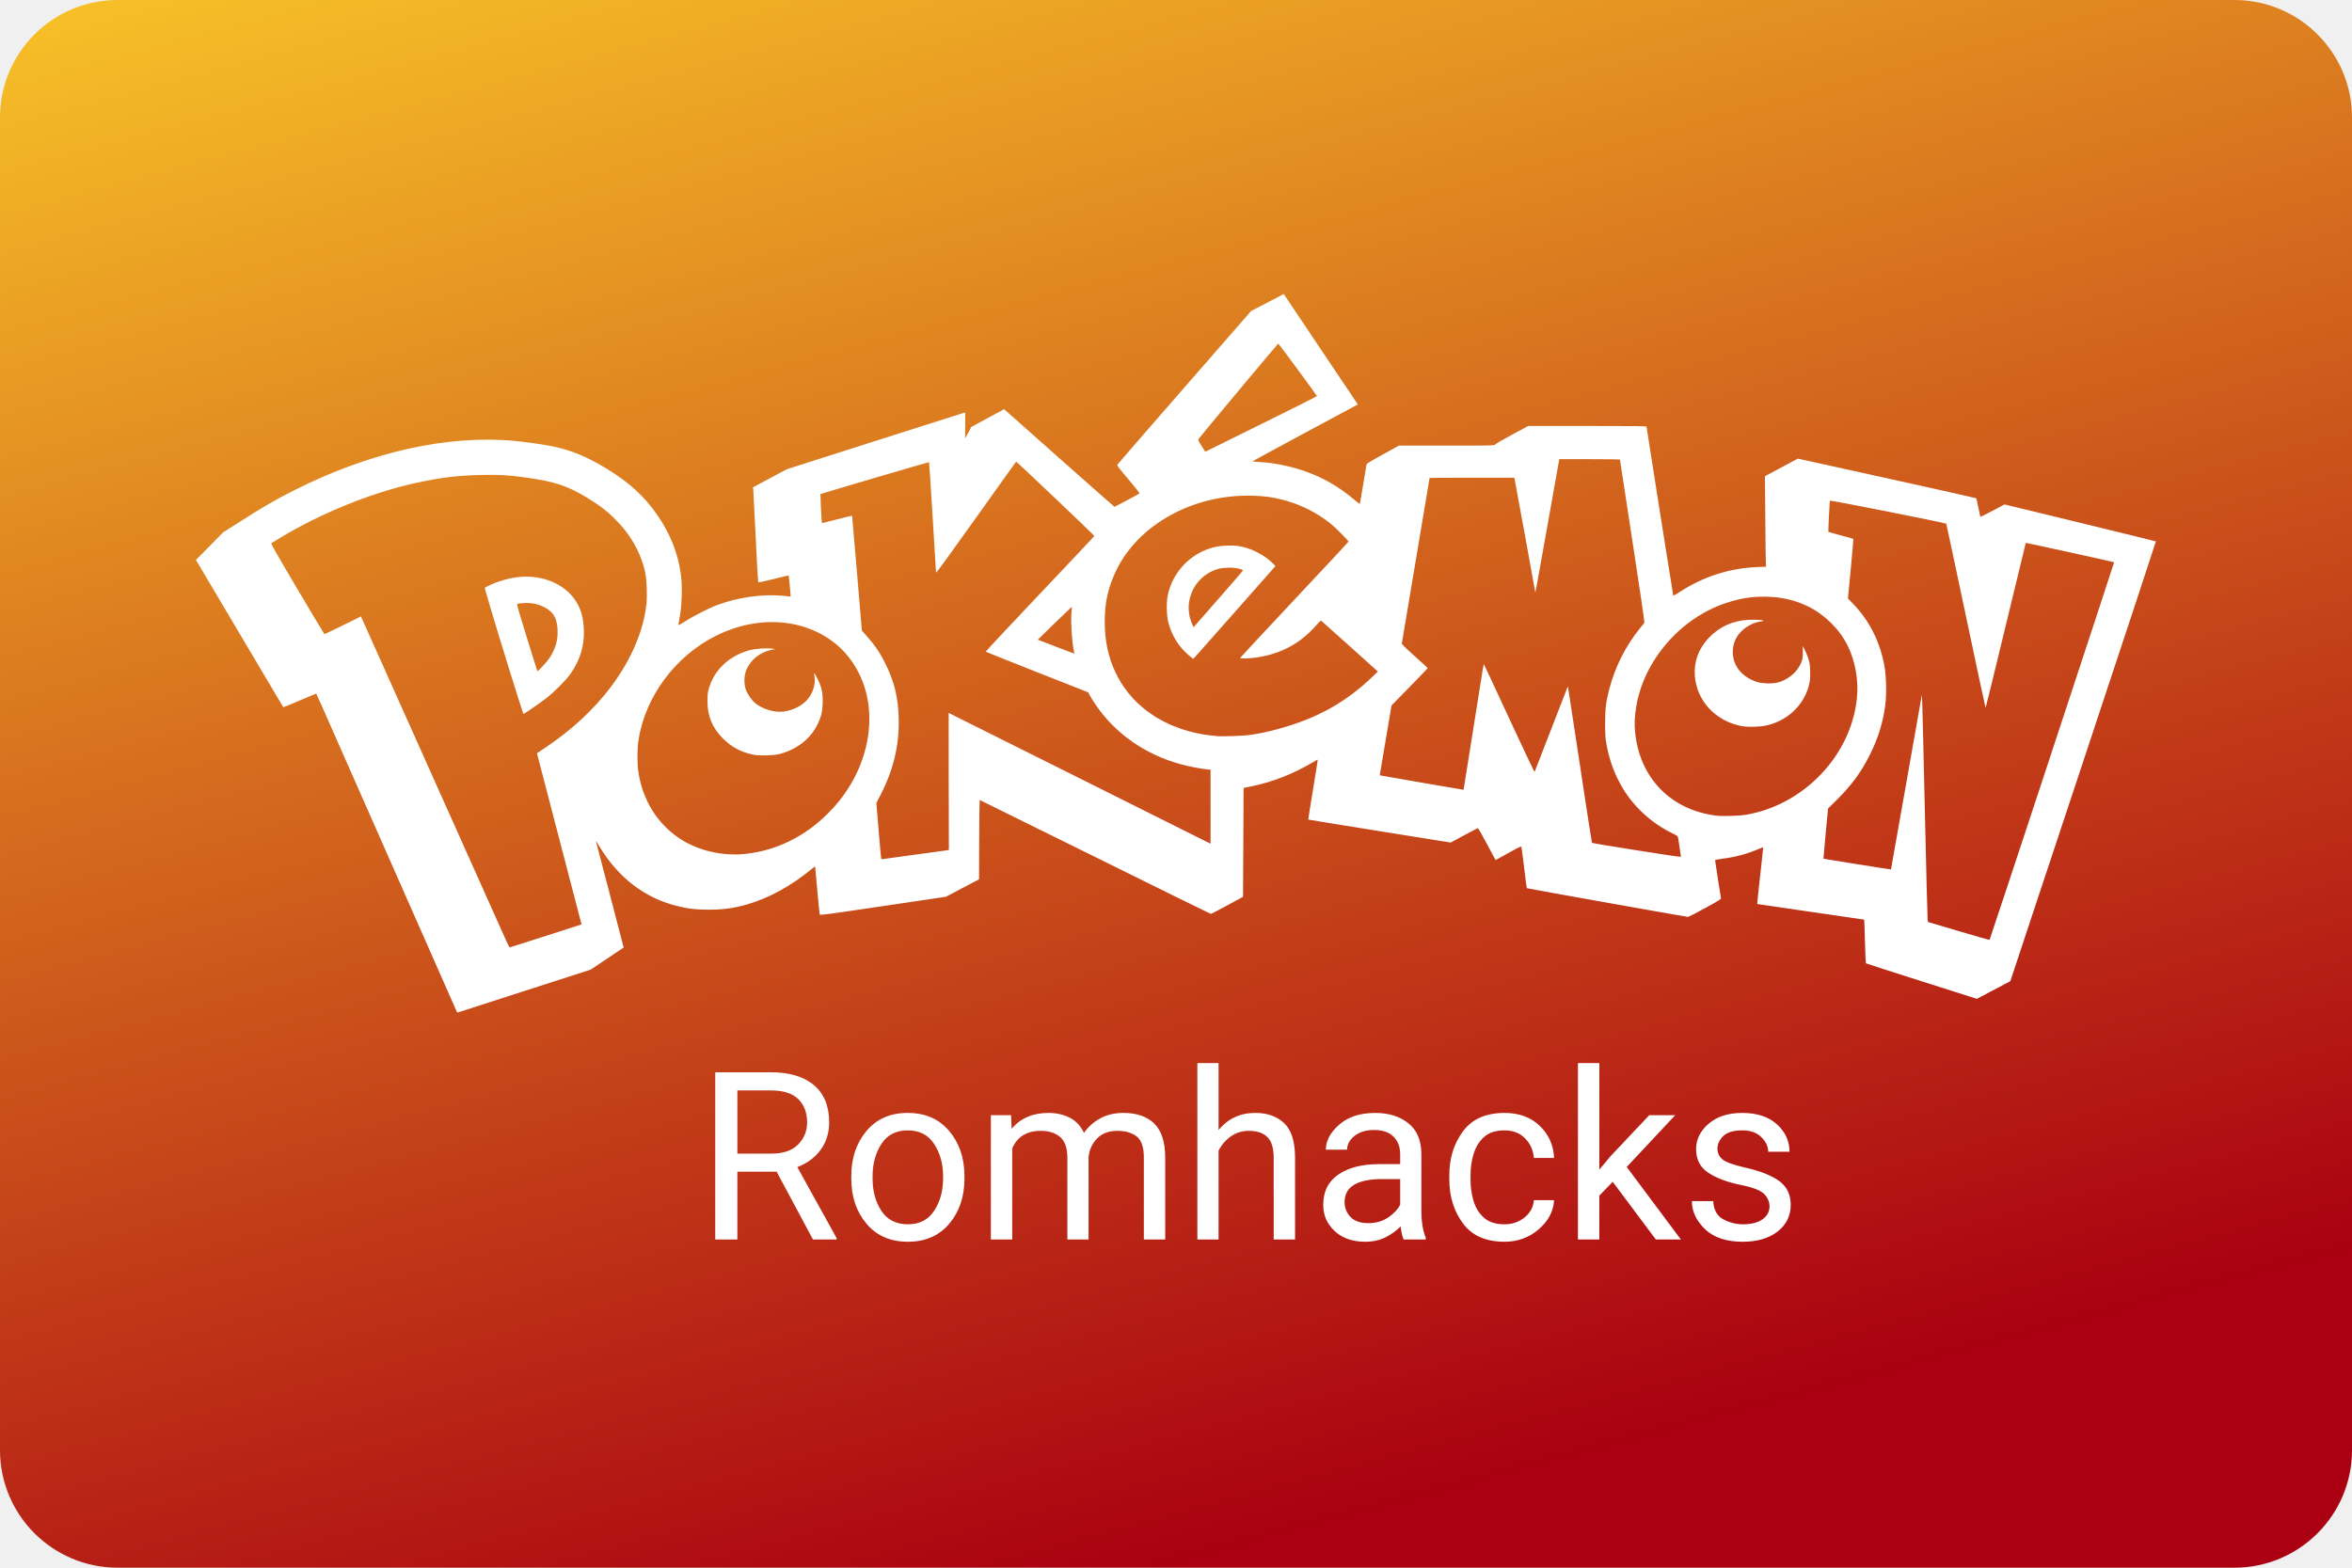
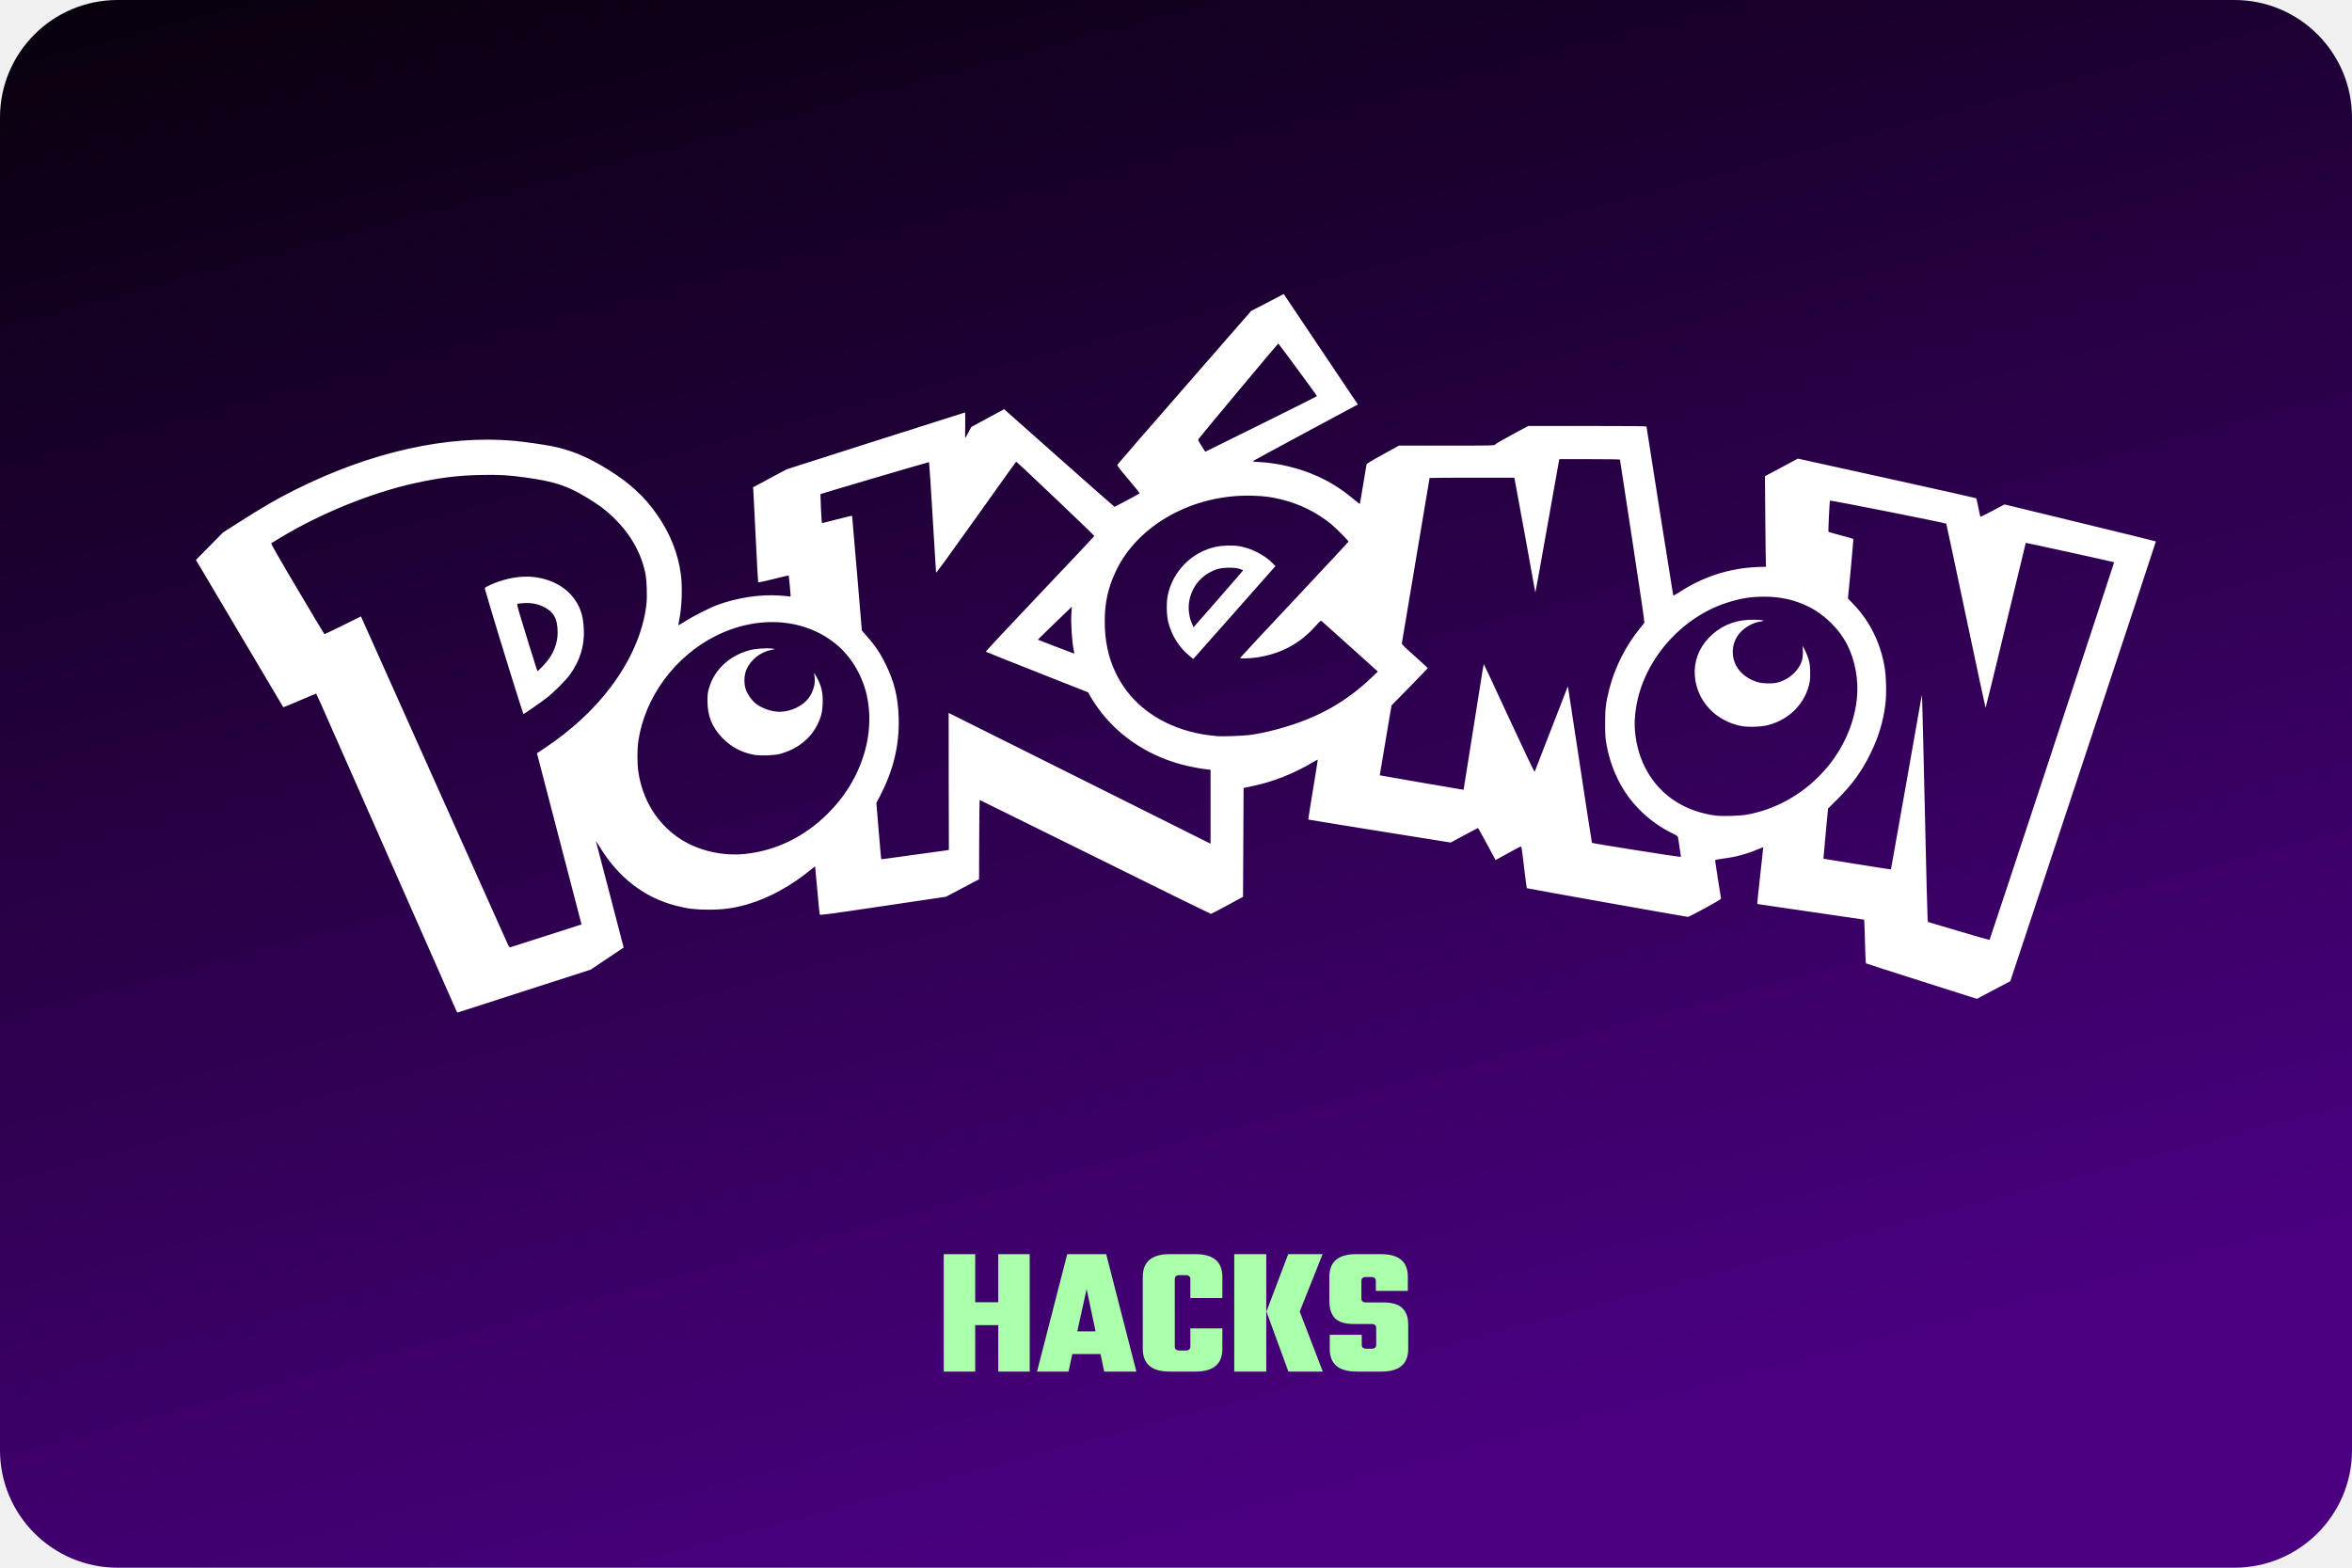
<svg xmlns="http://www.w3.org/2000/svg" width="480" height="320" version="1.1" viewBox="0 0 480 320" xml:space="preserve">
  <defs>
    <linearGradient id="a" x1="240" x2="135.2" y1="320" y2="-72.11" gradientUnits="userSpaceOnUse">
-       <stop stop-color="#a01" offset="0" />
-       <stop stop-color="#ffd42a" offset="1" />
+       <stop stop-color="#4b0082" offset="0" />
+       <stop stop-color="#000000" offset="1" />
    </linearGradient>
  </defs>
  <rect id="b" width="480" height="320" ry="24" fill="url(#a)" />
-   <text transform="translate(12 23)" fill="#fff" font-size="48" font-family="Roboto-Bold,Roboto">
-     <tspan x="130" y="230">Romhacks</tspan>
-   </text>
+   <path d="m192.6 256v23.97h6.422v-9.482h4.703v9.482h6.422v-23.97h-6.422v9.82h-4.703v-9.82zm25.2 0-6.16 23.97h6.422l0.785-3.584h5.748l0.748 3.584h6.57l-6.16-23.97h-7.953zm20.91 0c-3.659 0-5.488 1.545-5.488 4.631v14.71c0 3.086 1.83 4.629 5.488 4.629h5.264c3.659 0 5.488-1.543 5.488-4.629v-4.182h-6.533v3.695c0 0.548-0.311 0.822-0.934 0.822h-1.307c-0.622 0-0.934-0.275-0.934-0.822v-13.74c0-0.548 0.311-0.82 0.934-0.82h1.307c0.622 0 0.934 0.273 0.934 0.82v3.846h6.533v-4.33c0-3.086-1.83-4.631-5.488-4.631h-5.264zm13.18 0v23.97h6.533v-23.97zm11.01 0-4.443 11.72 4.48 12.25h7.018l-4.703-12.25 4.666-11.72zm13.85 0c-3.634 0-5.449 1.545-5.449 4.631v4.928c0 1.518 0.372 2.688 1.119 3.51 0.772 0.796 2.078 1.193 3.92 1.193h3.584c0.622 0 0.934 0.275 0.934 0.822v3.396c0 0.548-0.311 0.822-0.934 0.822h-1.082c-0.622 0-0.934-0.275-0.934-0.822v-2.016h-6.533v2.875c0 3.086 1.83 4.629 5.488 4.629h5.076c3.634 0 5.451-1.543 5.451-4.629v-4.928c0-1.493-0.399-2.627-1.195-3.398-0.772-0.772-2.078-1.156-3.92-1.156h-3.508c-0.622 0-0.934-0.275-0.934-0.822v-3.547c0-0.548 0.311-0.82 0.934-0.82h1.082c0.622 0 0.934 0.273 0.934 0.82v2.016h6.533v-2.873c0-3.086-1.817-4.631-5.451-4.631h-5.115zm-54.99 7.131 1.828 8.625h-3.732z" fill="#afa" />
  <path d="m93.17 206.4c-0.077-0.168-6.474-14.67-14.22-32.23-16.36-37.11-14.34-32.55-14.49-32.55-0.069-6.9e-4 -1.582 0.627-3.363 1.395-1.781 0.768-3.257 1.374-3.281 1.348-0.024-0.026-4.044-6.803-8.934-15.06l-8.891-15.01 5.546-5.623 2.579-1.645c5.717-3.647 8.124-5.048 12.07-7.024 15.51-7.77 31.14-11.26 44.79-10.01 2.043 0.187 6.038 0.758 7.728 1.103 3.885 0.794 7.125 2.135 11.19 4.629 4.559 2.8 7.612 5.594 10.22 9.36 2.673 3.854 4.273 7.878 4.841 12.18 0.351 2.66 0.197 6.717-0.356 9.378-0.089 0.43-0.163 0.853-0.163 0.942 0 0.096 0.563-0.209 1.404-0.76 1.594-1.044 4.977-2.757 6.661-3.372 3.998-1.46 8.665-2.162 12.56-1.89 0.98 0.069 1.899 0.154 2.04 0.189 0.191 0.048 0.258 0.015 0.258-0.128 0-0.311-0.365-4.127-0.398-4.163-0.017-0.018-1.409 0.312-3.094 0.734-2.042 0.511-3.089 0.725-3.139 0.644-0.042-0.067-0.27-4.24-0.508-9.273s-0.458-9.362-0.49-9.62l-0.058-0.47 6.873-3.682 18.15-5.798c9.984-3.189 18.19-5.798 18.24-5.798 0.051 0 0.072 1.186 0.047 2.636-0.025 1.45-0.034 2.636-0.02 2.636s0.306-0.522 0.649-1.161l0.624-1.161 6.685-3.621 11.23 9.963c6.175 5.48 11.26 9.963 11.3 9.963 0.09 0 5.008-2.629 5.118-2.736 0.048-0.046-0.976-1.338-2.275-2.871-1.862-2.197-2.341-2.828-2.264-2.983 0.054-0.108 6.223-7.217 13.71-15.8l13.61-15.6 2.721-1.397c1.496-0.768 2.988-1.547 3.314-1.73l0.594-0.332 4.211 6.279c2.316 3.454 5.721 8.528 7.567 11.28l3.356 4.998-10.76 5.777c-5.915 3.177-10.74 5.807-10.72 5.845 0.022 0.038 0.674 0.099 1.448 0.136 3.748 0.181 8.192 1.267 11.75 2.873 2.727 1.231 5.074 2.726 7.579 4.828 0.584 0.49 1.081 0.871 1.104 0.848 0.024-0.024 0.33-1.796 0.681-3.939 0.351-2.143 0.663-4 0.692-4.126 0.038-0.162 1.014-0.758 3.333-2.035l3.279-1.805h9.784c8.988 0 9.787-0.015 9.821-0.189 0.022-0.114 1.368-0.906 3.409-2.006l3.372-1.817h12.07c9.582 0 12.07 0.03 12.07 0.143 0 0.196 5.387 34.26 5.447 34.44 0.031 0.092 0.513-0.162 1.341-0.706 4.72-3.099 10.2-4.862 15.77-5.075l1.868-0.071-0.056-0.297c-0.031-0.164-0.089-4.321-0.128-9.238l-0.072-8.94 6.721-3.59 18.16 4.003c9.99 2.202 18.2 4.041 18.24 4.087 0.041 0.047 0.235 0.905 0.433 1.908 0.198 1.003 0.384 1.848 0.414 1.878s1.151-0.526 2.491-1.237l2.436-1.292 15.42 3.748c8.48 2.061 15.44 3.771 15.47 3.799 0.028 0.028-6.646 20.24-14.83 44.91l-14.88 44.86-6.827 3.606-11.27-3.583c-6.197-1.971-11.31-3.62-11.36-3.665-0.053-0.045-0.148-2.061-0.211-4.479-0.063-2.418-0.131-4.414-0.152-4.435-0.021-0.021-4.929-0.74-10.91-1.597-5.978-0.857-10.89-1.576-10.92-1.597-0.027-0.021 0.242-2.626 0.599-5.789 0.356-3.163 0.633-5.767 0.615-5.785-0.018-0.018-0.468 0.15-1 0.374-2.448 1.032-4.542 1.591-7.299 1.948-0.982 0.127-1.519 0.244-1.519 0.332 0 0.169 1.123 7.36 1.202 7.7 0.051 0.221-0.294 0.441-3.235 2.057-1.811 0.995-3.395 1.802-3.519 1.793-0.527-0.04-32.79-5.792-32.86-5.858-0.041-0.04-0.289-1.904-0.551-4.142-0.262-2.238-0.512-4.157-0.556-4.265-0.068-0.168-0.312-0.067-1.741 0.722-0.914 0.505-2.083 1.148-2.598 1.428l-0.935 0.51-1.758-3.265c-0.967-1.796-1.793-3.266-1.835-3.267-0.043-1e-3 -1.312 0.665-2.821 1.479l-2.743 1.481-14.52-2.323c-7.984-1.277-14.53-2.344-14.55-2.37-0.02-0.026 0.415-2.78 0.967-6.12s0.989-6.088 0.97-6.107c-0.019-0.019-0.415 0.191-0.88 0.466-4.208 2.485-8.249 4.073-12.71 4.993l-1.547 0.319-0.115 22.22-3.209 1.741c-1.765 0.958-3.273 1.744-3.35 1.748-0.077 4e-3 -10.71-5.228-23.63-11.63-12.92-6.399-23.52-11.63-23.56-11.63-0.035 0-0.077 3.644-0.094 8.097l-0.029 8.097-6.763 3.564-12.84 1.907c-11.31 1.68-12.85 1.886-12.91 1.726-0.042-0.1-0.268-2.347-0.501-4.995-0.233-2.648-0.433-4.825-0.445-4.839-0.012-0.014-0.277 0.186-0.588 0.445-4.196 3.483-8.83 6.039-13.25 7.308-2.783 0.799-4.92 1.091-7.951 1.087-2.646-4e-3 -4.21-0.194-6.582-0.802-6.477-1.66-11.75-5.725-15.59-12.01-0.783-1.284-0.858-1.382-0.707-0.919 0.06 0.184 1.2 4.539 2.532 9.677 1.332 5.138 2.568 9.889 2.745 10.56l0.323 1.218-6.725 4.51-13.5 4.352c-7.427 2.394-13.56 4.373-13.63 4.398-0.071 0.025-0.192-0.092-0.269-0.26zm18.28-15.38c3.97-1.266 7.224-2.312 7.231-2.325 0.011-0.019-7.691-29.59-8.761-33.64l-0.342-1.292 1.567-1.046c5.492-3.666 10.04-7.875 13.54-12.53 4.076-5.423 6.601-11.28 7.233-16.79 0.198-1.726 0.08-5.013-0.234-6.482-0.887-4.16-3.05-7.937-6.438-11.24-1.612-1.573-3.015-2.62-5.604-4.181-3.878-2.339-6.511-3.202-12.2-4.001-3.657-0.513-5.39-0.616-9.158-0.545-4.826 0.091-8.566 0.554-13.71 1.695-8.78 1.948-19.1 6.133-27.28 11.07-0.977 0.589-1.844 1.116-1.926 1.17-0.113 0.074 1.208 2.392 5.305 9.315 3 5.069 5.492 9.229 5.537 9.244 0.045 0.015 1.741-0.792 3.768-1.794l3.686-1.822 14.76 32.97c8.119 18.13 14.93 33.34 15.14 33.8 0.237 0.523 0.43 0.81 0.523 0.777 0.081-0.028 3.395-1.088 7.365-2.354zm-7.532-54.41c-1.56-5.027-3.301-10.74-3.868-12.69-0.568-1.952-1.061-3.639-1.096-3.749-0.048-0.152 0.076-0.271 0.522-0.497 1.903-0.965 4.298-1.671 6.418-1.893 4.731-0.495 9.282 1.381 11.51 4.744 1.144 1.727 1.616 3.328 1.744 5.917 0.164 3.306-0.758 6.346-2.794 9.21-0.855 1.202-3.311 3.661-4.844 4.848-1.155 0.894-4.556 3.25-4.691 3.25-0.036-1.1e-4 -1.342-4.114-2.902-9.141zm8.178-2.223c1.127-1.66 1.708-3.458 1.707-5.279-2e-3 -2.808-0.799-4.249-2.905-5.26-1.255-0.602-2.498-0.832-4.012-0.741-0.622 0.037-1.196 0.106-1.276 0.152-0.112 0.065-0.033 0.468 0.342 1.747 0.67 2.284 3.625 11.84 3.703 11.97 0.087 0.148 1.86-1.732 2.442-2.589zm306.7 18.9c6.987-21.17 12.68-38.5 12.66-38.52-0.086-0.068-18-3.999-18.03-3.957-0.019 0.022-1.858 7.61-4.087 16.86-2.229 9.251-4.081 16.82-4.116 16.82-0.034 0-1.841-8.438-4.015-18.75s-3.979-18.79-4.01-18.84c-0.109-0.163-23.65-4.833-23.73-4.706-0.091 0.148-0.394 6.291-0.313 6.371 0.032 0.032 1.169 0.353 2.528 0.713 1.358 0.36 2.5 0.685 2.537 0.723 0.037 0.037-0.193 2.79-0.51 6.117l-0.578 6.05 1.067 1.102c3.331 3.442 5.512 7.792 6.393 12.75 0.357 2.008 0.439 5.668 0.174 7.784-0.438 3.501-1.421 6.744-3.04 10.02-1.814 3.674-3.769 6.368-6.815 9.391l-1.839 1.826-0.486 5.102c-0.268 2.806-0.473 5.116-0.456 5.133 0.047 0.047 13.75 2.226 13.78 2.191 0.013-0.017 1.437-8.042 3.164-17.83l3.14-17.8 0.079 1.641c0.043 0.903 0.29 11.11 0.549 22.67 0.259 11.57 0.507 21.26 0.552 21.54l0.082 0.507 6.247 1.862c3.436 1.024 6.277 1.827 6.314 1.786 0.037-0.042 5.784-17.39 12.77-38.56zm-232.1 21.18c3.53-0.474 6.539-0.89 6.686-0.923l0.268-0.061-0.038-13.98c-0.021-7.688-0.025-13.98-0.01-13.98 0.016 0 12.05 6.009 26.74 13.35l26.71 13.35v-15.1l-0.767-0.079c-1.295-0.133-3.799-0.625-5.365-1.056-7.258-1.994-13.43-6.337-17.38-12.23-0.5-0.746-1.031-1.597-1.181-1.892l-0.272-0.536-10.41-4.112c-5.728-2.261-10.45-4.148-10.5-4.193-0.05-0.045 4.914-5.354 11.03-11.8 6.118-6.444 11.12-11.76 11.12-11.82 0-0.148-15.86-15.23-15.95-15.17-0.044 0.027-3.732 5.183-8.195 11.46-5.343 7.511-8.127 11.33-8.15 11.19-0.019-0.121-0.333-5.23-0.698-11.35-0.365-6.123-0.692-11.16-0.728-11.2-0.049-0.049-22.07 6.433-22.17 6.525-0.01 0.01 0.038 1.346 0.107 2.969 0.082 1.93 0.168 2.951 0.248 2.949 0.067-1e-3 1.463-0.353 3.102-0.783 1.639-0.429 2.992-0.751 3.006-0.714 0.014 0.036 0.468 5.324 1.008 11.75l0.983 11.68 0.654 0.733c2.026 2.271 3.011 3.711 4.212 6.158 1.801 3.67 2.544 6.769 2.654 11.06 0.14 5.45-1.074 10.52-3.76 15.7l-0.799 1.542 0.467 5.622c0.257 3.092 0.487 5.683 0.513 5.757 0.025 0.074 0.14 0.114 0.254 0.088 0.114-0.026 3.096-0.435 6.626-0.909zm156.1-1.348c-0.145-0.961-0.292-1.914-0.328-2.117-0.059-0.34-0.168-0.42-1.35-0.999-3.989-1.953-7.583-5.221-9.865-8.969-1.678-2.755-2.821-5.822-3.41-9.148-0.225-1.271-0.264-1.885-0.266-4.184-2e-3 -3.08 0.14-4.255 0.852-7.057 1.12-4.404 3.381-8.882 6.267-12.41 0.43-0.526 0.83-1.023 0.888-1.104 0.068-0.095-0.801-6.048-2.438-16.69-1.399-9.101-2.542-16.59-2.541-16.63 1e-3 -0.047-2.782-0.086-6.185-0.086h-6.187l-0.06 0.258c-0.033 0.142-1.118 6.238-2.412 13.55-1.293 7.309-2.376 13.31-2.406 13.34-0.03 0.03-0.055-9e-3 -0.055-0.086 0-0.134-3.878-21.4-4.136-22.68l-0.121-0.602h-8.646c-4.755 0-8.646 0.028-8.646 0.063 0 0.086-5.608 33.53-5.664 33.78-0.032 0.141 0.729 0.888 2.628 2.579 1.47 1.309 2.664 2.418 2.654 2.464-0.011 0.046-1.677 1.777-3.703 3.846l-3.684 3.762-2.399 14.25 0.298 0.063c0.742 0.156 16.79 2.923 16.81 2.898 0.013-0.015 0.883-5.469 1.932-12.12 2.261-14.33 2.135-13.57 2.238-13.45 0.045 0.052 2.37 5.036 5.166 11.08 3.002 6.484 5.117 10.92 5.165 10.83 0.063-0.114 6.066-15.58 6.635-17.1 0.068-0.182 0.142-0.311 0.164-0.287 0.022 0.025 1.115 7.178 2.429 15.9 1.314 8.718 2.424 15.91 2.468 15.98 0.068 0.11 17.06 2.803 17.87 2.832l0.294 0.011-0.263-1.748zm-190.6 1.169c6.261-0.68 12.07-3.536 16.76-8.239 1.757-1.762 2.968-3.26 4.185-5.18 3.696-5.83 5.07-12.5 3.83-18.58-0.827-4.057-2.989-7.867-5.923-10.44-6.445-5.643-16.18-6.445-24.96-2.057-8.354 4.174-14.51 12.54-15.82 21.51-0.24 1.638-0.24 4.581-6.8e-4 6.195 0.853 5.748 3.811 10.57 8.354 13.61 3.761 2.519 8.807 3.703 13.57 3.186zm1.664-20.22c-2.593-0.493-4.671-1.609-6.468-3.473-2.098-2.177-3.037-4.545-3.009-7.597 0.012-1.315 0.059-1.699 0.316-2.556 0.543-1.81 1.416-3.27 2.759-4.613 1.425-1.425 3.343-2.512 5.454-3.092 1.207-0.332 3.454-0.497 4.647-0.341l0.679 0.088-0.802 0.162c-2.352 0.475-4.352 2.111-5.177 4.234-0.422 1.087-0.447 2.716-0.059 3.846 0.333 0.969 1.226 2.247 2 2.862 1.265 1.005 3.271 1.703 4.898 1.703 2.213 0 4.66-1.136 5.872-2.726 0.992-1.301 1.498-3.08 1.262-4.439-0.066-0.378-0.103-0.704-0.084-0.724 0.019-0.021 0.222 0.296 0.45 0.704 1.05 1.877 1.383 3.297 1.293 5.513-0.07 1.725-0.307 2.706-1.006 4.157-1.451 3.014-4.194 5.179-7.766 6.129-1.147 0.305-4.04 0.395-5.26 0.163zm202.4 12.26c11.84-2.009 21.45-12.05 22.69-23.7 0.393-3.685-0.317-7.733-1.915-10.92-1.656-3.304-4.707-6.309-8.053-7.93-2.764-1.34-5.627-1.978-8.886-1.982-2.821-3e-3 -4.978 0.349-7.791 1.272-9.345 3.067-16.88 11.78-18.39 21.25-0.32 2.009-0.384 3.372-0.235 4.986 0.865 9.408 7.238 16.02 16.58 17.19 1.152 0.145 4.736 0.043 5.996-0.17zm-0.84-18.12c-5.31-1.003-9.17-5.163-9.535-10.28-0.207-2.894 0.774-5.553 2.855-7.737 2.154-2.261 4.916-3.512 8.1-3.669 1.399-0.069 3.129 0.04 3.036 0.19-0.03 0.049-0.32 0.125-0.643 0.168-1.345 0.178-2.916 1.007-3.95 2.083-1.086 1.13-1.657 2.549-1.657 4.116 0 2.845 1.92 5.185 5.043 6.147 1.015 0.312 2.976 0.369 4.012 0.116 2.541-0.621 4.68-2.668 5.169-4.945 0.072-0.335 0.108-1.043 0.08-1.572l-0.051-0.963 0.374 0.659c0.206 0.363 0.539 1.153 0.741 1.755 0.315 0.938 0.376 1.308 0.424 2.572 0.036 0.937 4e-3 1.772-0.088 2.286-0.766 4.284-4.039 7.711-8.47 8.868-1.411 0.368-4.044 0.467-5.44 0.203zm-100.5 1.837c1.884-0.256 3.901-0.679 6.015-1.262 7.948-2.191 13.76-5.436 19.3-10.78l0.962-0.926-5.663-5.094c-3.115-2.802-5.741-5.155-5.836-5.23-0.144-0.113-0.325 0.037-1.087 0.9-3.286 3.727-7.191 5.825-12.22 6.564-1.285 0.189-3.309 0.242-3.309 0.087 0-0.05 4.977-5.39 11.06-11.87 6.083-6.475 11.06-11.82 11.06-11.88 0-0.191-2.659-2.871-3.606-3.634-2.874-2.317-6.257-4.001-9.868-4.915-2.19-0.554-3.623-0.747-6.085-0.82-12.06-0.356-23.37 5.867-27.89 15.35-1.611 3.381-2.297 6.455-2.297 10.29 0 3.932 0.712 7.316 2.194 10.43 2.619 5.502 7.294 9.481 13.61 11.59 1.797 0.599 3.878 1.061 5.627 1.251 0.599 0.065 1.269 0.14 1.49 0.166 0.846 0.1 5.276-0.049 6.533-0.22zm-12.23-16.22c-2.08-1.719-3.528-4.021-4.25-6.759-0.381-1.444-0.432-4.108-0.109-5.622 1.052-4.923 5-8.851 9.897-9.85 1.297-0.264 3.366-0.317 4.623-0.117 2.473 0.393 5.264 1.824 6.961 3.569l0.485 0.499-8.142 9.225c-4.478 5.074-8.255 9.339-8.394 9.479l-0.252 0.254zm6.222-11.87c2.64-3.01 4.792-5.503 4.784-5.54-8e-3 -0.038-0.318-0.167-0.688-0.288-1.049-0.343-3.368-0.328-4.512 0.03-3.195 0.998-5.393 3.589-5.845 6.893-0.189 1.381 0.048 2.999 0.633 4.315l0.299 0.674 0.265-0.305c0.146-0.168 2.424-2.768 5.064-5.777zm-29.75 10.94c-0.398-1.818-0.655-5.804-0.504-7.796l0.093-1.219-0.247 0.195c-0.136 0.107-1.701 1.612-3.478 3.344l-3.23 3.15 3.706 1.436c2.038 0.79 3.72 1.426 3.738 1.414 0.018-0.012-0.017-0.248-0.077-0.524zm38.64-46.53c6.036-2.988 10.97-5.469 10.97-5.514 0-0.106-7.791-10.69-7.899-10.73-0.067-0.025-15.75 18.76-16.27 19.48-0.136 0.19-0.067 0.349 0.61 1.412l0.763 1.197 0.421-0.207c0.232-0.114 5.36-2.652 11.4-5.64z" fill="#fff" stroke-width=".115" />
</svg>
